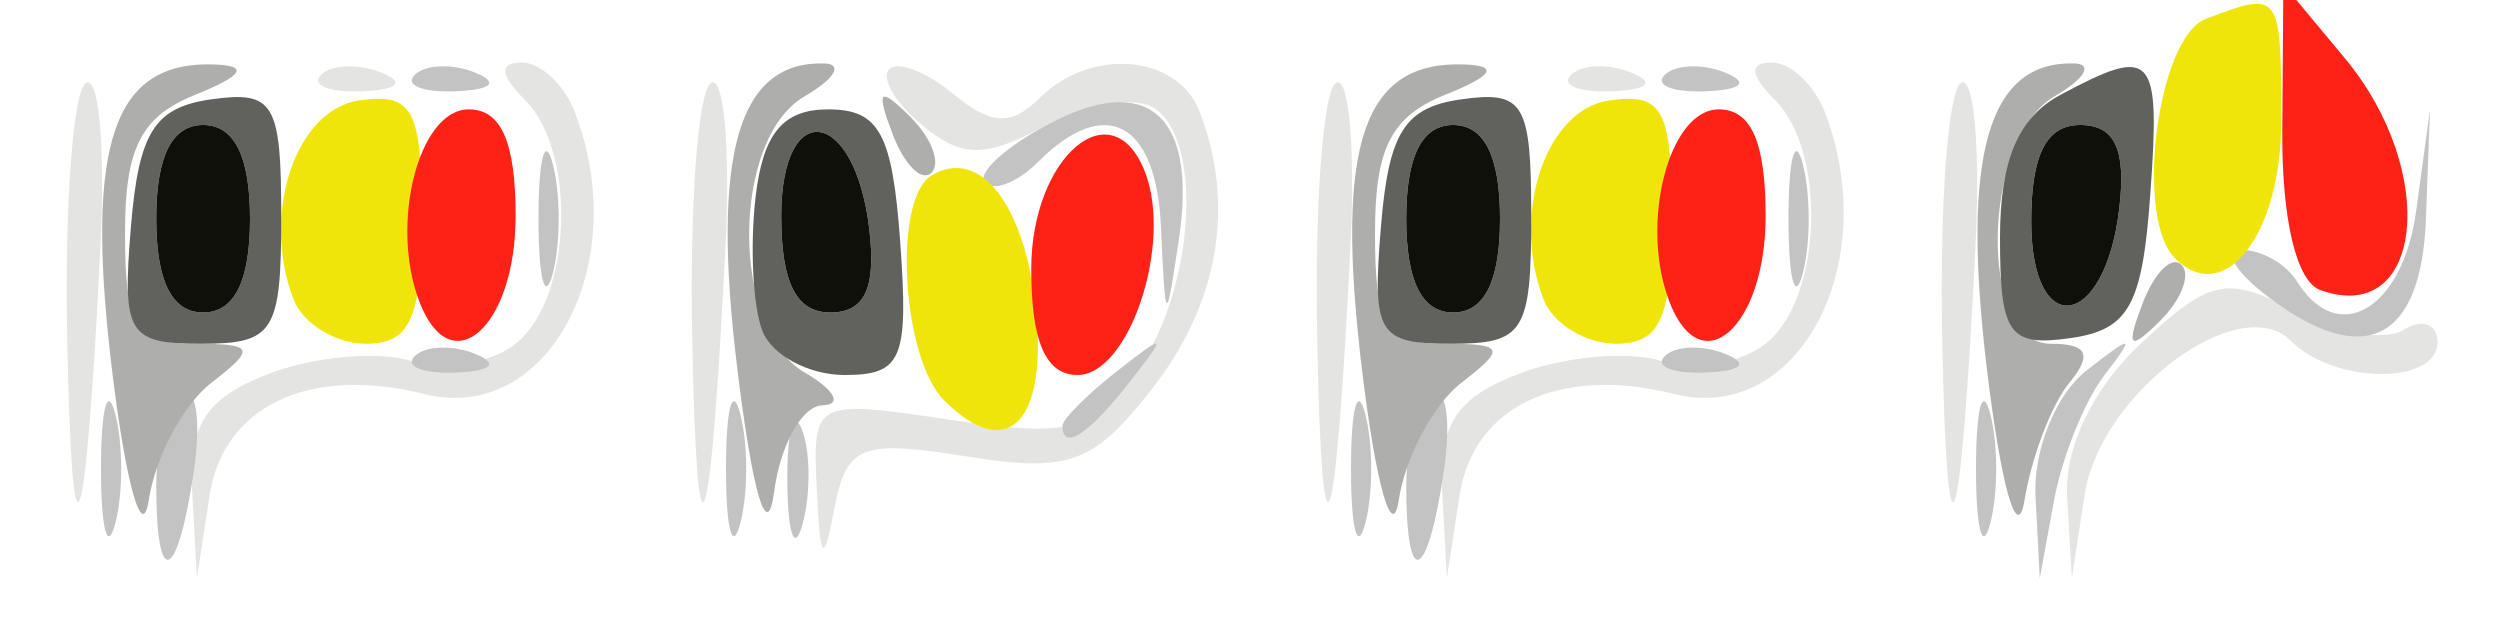
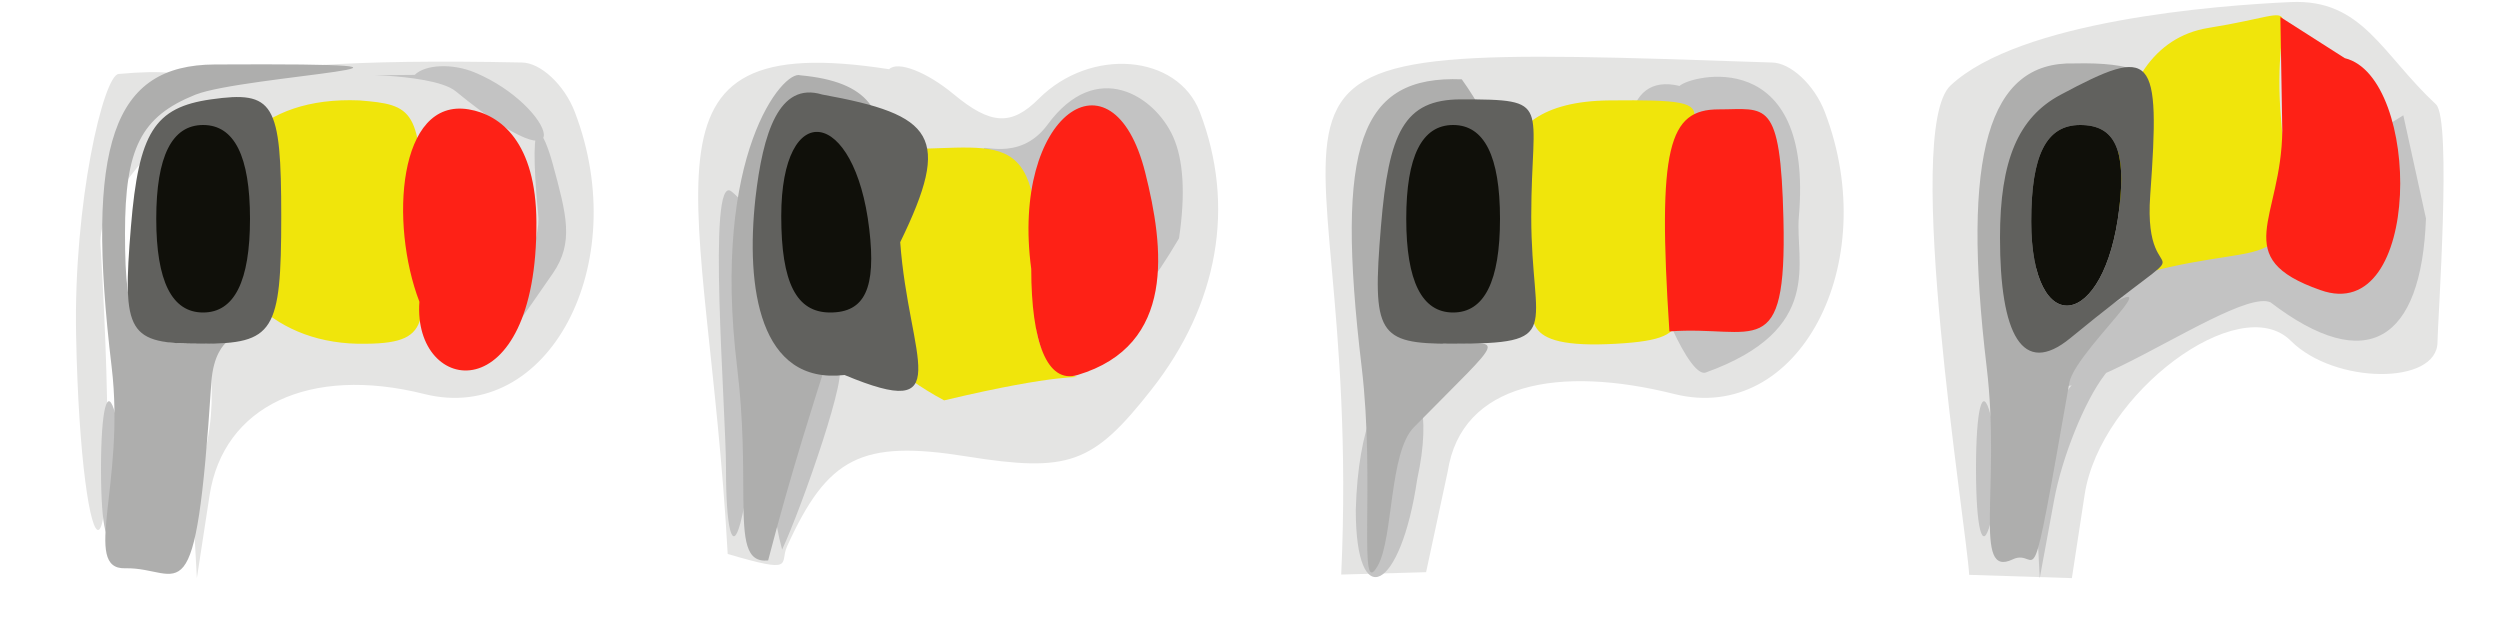
<svg xmlns="http://www.w3.org/2000/svg" id="svg2" width="80" height="20" version="1.0">
  <defs id="defs5" />
  <g id="g1903">
-     <path style="fill:#e4e4e3" d="M 2.15,10.809 C 2.067,6.579 2.337,2.908 2.75,2.652 C 3.163,2.396 3.373,4.732 3.217,7.843 C 2.73,17.61 2.305,18.788 2.15,10.809 z M 6.15,15.725 C 6.034,13.579 6.596,12.724 8.632,11.95 C 10.08,11.399 12.126,11.223 13.18,11.557 C 14.234,11.892 15.749,11.623 16.548,10.96 C 18.306,9.501 18.457,4.857 16.8,3.2 C 15.997,2.397 15.962,2 16.693,2 C 17.294,2 18.059,2.712 18.393,3.582 C 20.269,8.47 17.531,13.601 13.576,12.608 C 9.907,11.688 7.146,12.991 6.706,15.852 L 6.3,18.5 L 6.15,15.725 z M 22.15,10.809 C 22.067,6.579 22.337,2.908 22.75,2.652 C 23.163,2.396 23.373,4.732 23.217,7.843 C 22.73,17.61 22.305,18.788 22.15,10.809 z M 26.136,15.636 C 26.001,12.804 26.049,12.78 30.41,13.434 C 34.268,14.013 35.019,13.811 36.41,11.825 C 38.236,9.217 38.518,4.438 36.905,3.441 C 36.302,3.069 34.743,3.335 33.439,4.033 C 31.517,5.061 30.773,5.057 29.51,4.008 C 28.653,3.297 28.177,2.49 28.452,2.215 C 28.727,1.94 29.657,2.3 30.518,3.015 C 31.705,4 32.366,4.034 33.242,3.158 C 34.9,1.5 37.682,1.73 38.393,3.582 C 39.544,6.58 38.994,9.738 36.846,12.468 C 34.969,14.855 34.207,15.129 30.916,14.603 C 27.563,14.066 27.091,14.251 26.706,16.249 C 26.349,18.104 26.248,17.996 26.136,15.636 z M 42.15,10.809 C 42.067,6.579 42.337,2.908 42.75,2.652 C 43.163,2.396 43.373,4.732 43.217,7.843 C 42.73,17.61 42.305,18.788 42.15,10.809 z M 46.15,15.725 C 46.034,13.579 46.596,12.724 48.632,11.95 C 50.08,11.399 52.126,11.223 53.18,11.557 C 54.234,11.892 55.749,11.623 56.548,10.96 C 58.306,9.501 58.457,4.857 56.8,3.2 C 55.997,2.397 55.962,2 56.693,2 C 57.294,2 58.059,2.712 58.393,3.582 C 60.269,8.47 57.531,13.601 53.576,12.608 C 49.907,11.688 47.146,12.991 46.706,15.852 L 46.3,18.5 L 46.15,15.725 z M 62.15,10.809 C 62.067,6.579 62.337,2.908 62.75,2.652 C 63.163,2.396 63.373,4.732 63.217,7.843 C 62.73,17.61 62.305,18.788 62.15,10.809 z M 66.15,15.924 C 66.057,14.33 66.951,12.455 68.496,11.003 C 70.706,8.928 71.27,8.806 73.401,9.947 C 74.726,10.656 76.302,10.931 76.905,10.559 C 77.507,10.187 78,10.359 78,10.941 C 78,12.329 74.705,12.305 73.307,10.907 C 71.663,9.263 67.205,12.587 66.709,15.826 L 66.3,18.5 L 66.15,15.924 z M 10.271,2.396 C 10.603,2.064 11.466,2.028 12.188,2.317 C 12.985,2.636 12.748,2.873 11.583,2.921 C 10.529,2.964 9.939,2.728 10.271,2.396 z M 50.271,2.396 C 50.603,2.064 51.466,2.028 52.188,2.317 C 52.985,2.636 52.748,2.873 51.583,2.921 C 50.529,2.964 49.939,2.728 50.271,2.396 z " id="path1917" />
-     <path style="fill:#c3c3c3" d="M 3.232,15 C 3.232,13.075 3.438,12.287 3.689,13.25 C 3.941,14.213 3.941,15.787 3.689,16.75 C 3.438,17.712 3.232,16.925 3.232,15 z M 5,15.559 C 5,14.216 5.369,12.89 5.819,12.612 C 6.27,12.333 6.443,13.432 6.206,15.053 C 5.681,18.627 5,18.913 5,15.559 z M 23.232,15 C 23.232,13.075 23.438,12.287 23.689,13.25 C 23.941,14.213 23.941,15.787 23.689,16.75 C 23.438,17.712 23.232,16.925 23.232,15 z M 25.195,15.5 C 25.175,13.85 25.382,13.054 25.656,13.731 C 25.93,14.408 25.947,15.758 25.693,16.731 C 25.439,17.704 25.215,17.15 25.195,15.5 z M 43.232,15 C 43.232,13.075 43.438,12.287 43.689,13.25 C 43.941,14.213 43.941,15.787 43.689,16.75 C 43.438,17.712 43.232,16.925 43.232,15 z M 45,15.559 C 45,14.216 45.369,12.89 45.819,12.612 C 46.27,12.333 46.443,13.432 46.206,15.053 C 45.681,18.627 45,18.913 45,15.559 z M 63.232,15 C 63.232,13.075 63.438,12.287 63.689,13.25 C 63.941,14.213 63.941,15.787 63.689,16.75 C 63.438,17.712 63.232,16.925 63.232,15 z M 65.136,15.872 C 65.061,14.424 65.785,12.629 66.75,11.872 C 68.273,10.678 68.35,10.695 67.346,12 C 66.711,12.825 65.985,14.625 65.732,16 L 65.272,18.5 L 65.136,15.872 z M 34,13.622 C 34,13.415 34.788,12.627 35.75,11.872 C 37.336,10.629 37.371,10.664 36.128,12.25 C 34.821,13.916 34,14.445 34,13.622 z M 13.271,11.396 C 13.603,11.064 14.466,11.028 15.188,11.317 C 15.985,11.636 15.748,11.873 14.583,11.921 C 13.529,11.964 12.939,11.728 13.271,11.396 z M 53.271,11.396 C 53.603,11.064 54.466,11.028 55.188,11.317 C 55.985,11.636 55.748,11.873 54.583,11.921 C 53.529,11.964 52.939,11.728 53.271,11.396 z M 72.559,9.483 C 71.491,8.667 71.127,8 71.75,8 C 72.373,8 73.16,8.45 73.5,9 C 74.812,11.122 76.887,9.899 77.317,6.75 L 77.761,3.5 L 77.631,6.992 C 77.483,10.931 75.64,11.836 72.559,9.483 z M 17.232,7 C 17.232,5.075 17.438,4.287 17.689,5.25 C 17.941,6.213 17.941,7.787 17.689,8.75 C 17.438,9.713 17.232,8.925 17.232,7 z M 37.15,7.25 C 36.995,3.887 35.368,3.032 33.217,5.183 C 32.566,5.834 31.802,6.135 31.518,5.852 C 31.235,5.568 32.136,4.73 33.522,3.988 C 36.713,2.281 38.318,3.67 37.728,7.628 C 37.307,10.453 37.297,10.446 37.15,7.25 z M 57.232,7 C 57.232,5.075 57.438,4.287 57.689,5.25 C 57.941,6.213 57.941,7.787 57.689,8.75 C 57.438,9.713 57.232,8.925 57.232,7 z M 13.271,2.396 C 13.603,2.064 14.466,2.028 15.188,2.317 C 15.985,2.636 15.748,2.873 14.583,2.921 C 13.529,2.964 12.939,2.728 13.271,2.396 z M 53.271,2.396 C 53.603,2.064 54.466,2.028 55.188,2.317 C 55.985,2.636 55.748,2.873 54.583,2.921 C 53.529,2.964 52.939,2.728 53.271,2.396 z " id="path1915" />
-     <path style="fill:#aeaead" d="M 3.573,11.744 C 2.718,4.587 3.621,1.937 6.872,2.063 C 7.974,2.106 7.773,2.419 6.25,3.031 C 4.512,3.73 4,4.739 4,7.468 C 4,10.436 4.35,11 6.191,11 C 8.142,11 8.204,11.137 6.762,12.25 C 5.871,12.938 4.97,14.625 4.761,16 C 4.552,17.375 4.017,15.46 3.573,11.744 z M 23.587,11.744 C 22.759,4.936 23.614,1.956 26.372,2.03 C 26.993,2.047 26.712,2.519 25.75,3.08 C 23.381,4.46 23.381,10.54 25.75,11.92 C 26.712,12.481 26.967,12.953 26.316,12.97 C 25.665,12.986 24.97,14.238 24.77,15.75 C 24.553,17.395 24.078,15.786 23.587,11.744 z M 43.573,11.744 C 42.718,4.587 43.621,1.937 46.872,2.063 C 47.974,2.106 47.773,2.419 46.25,3.031 C 44.512,3.73 44,4.739 44,7.468 C 44,10.436 44.35,11 46.191,11 C 48.142,11 48.204,11.137 46.762,12.25 C 45.871,12.938 44.97,14.625 44.761,16 C 44.552,17.375 44.017,15.46 43.573,11.744 z M 63.573,11.744 C 62.76,4.94 63.62,1.956 66.372,2.03 C 66.993,2.047 66.713,2.519 65.75,3.08 C 63.394,4.453 63.288,11 65.622,11 C 66.801,11 66.964,11.342 66.218,12.25 C 65.654,12.938 65.009,14.625 64.786,16 C 64.556,17.418 64.031,15.575 63.573,11.744 z M 68.564,9.707 C 68.94,8.721 69.499,8.166 69.807,8.474 C 70.115,8.781 69.808,9.588 69.124,10.267 C 68.136,11.247 68.022,11.132 68.564,9.707 z M 28.564,4.293 C 28.022,2.868 28.136,2.753 29.124,3.733 C 29.808,4.412 30.115,5.219 29.807,5.526 C 29.499,5.834 28.94,5.279 28.564,4.293 z " id="path1913" />
-     <path style="fill:#f0e50b" d="M 30.212,12.812 C 28.856,11.456 28.564,6.388 29.798,5.625 C 31.344,4.67 32.803,6.538 33.15,9.916 C 33.521,13.539 32.221,14.821 30.212,12.812 z M 9.39,9.573 C 8.344,6.847 9.452,3.507 11.5,3.213 C 13.217,2.967 13.5,3.497 13.5,6.963 C 13.5,10.168 13.133,11 11.719,11 C 10.739,11 9.691,10.358 9.39,9.573 z M 49.39,9.573 C 48.344,6.847 49.452,3.507 51.5,3.213 C 53.217,2.967 53.5,3.497 53.5,6.963 C 53.5,10.168 53.133,11 51.719,11 C 50.739,11 49.691,10.358 49.39,9.573 z M 69.598,8.264 C 68.295,6.962 69.036,1.2 70.582,0.607 C 72.976,-0.312 73,-0.28 73,3.893 C 73,7.508 71.18,9.846 69.598,8.264 z " id="path1911" />
-     <path style="fill:#fe2116" d="M 33,8.607 C 33,5.007 35.603,2.802 36.646,5.519 C 37.528,7.819 36.132,12 34.481,12 C 33.464,12 33,10.937 33,8.607 z M 13.421,9.656 C 12.462,7.155 13.399,3.5 15,3.5 C 16.041,3.5 16.5,4.546 16.5,6.917 C 16.5,10.462 14.436,12.299 13.421,9.656 z M 53.421,9.656 C 52.462,7.155 53.399,3.5 55,3.5 C 56.041,3.5 56.5,4.546 56.5,6.917 C 56.5,10.462 54.436,12.299 53.421,9.656 z M 74.25,9.282 C 73.486,9.008 73.013,7.021 73.033,4.167 L 73.067,-0.5 L 75.033,1.861 C 78.064,5.499 77.54,10.462 74.25,9.282 z " id="path1909" />
-     <path style="fill:#61615e" d="M 24.394,10.584 C 24.095,9.806 23.997,7.893 24.175,6.334 C 24.411,4.275 25.047,3.5 26.5,3.5 C 28.138,3.5 28.556,4.269 28.807,7.75 C 29.078,11.492 28.865,12 27.026,12 C 25.877,12 24.693,11.363 24.394,10.584 z M 27.816,7.327 C 27.356,3.434 25,3.091 25,6.917 C 25,9.049 25.483,10 26.566,10 C 27.677,10 28.041,9.221 27.816,7.327 z M 4.19,7.25 C 4.439,4.238 4.943,3.437 6.75,3.18 C 8.767,2.894 9,3.282 9,6.93 C 9,10.63 8.767,11 6.44,11 C 4.092,11 3.905,10.688 4.19,7.25 z M 8,7 C 8,5 7.5,4 6.5,4 C 5.5,4 5,5 5,7 C 5,9 5.5,10 6.5,10 C 7.5,10 8,9 8,7 z M 44.19,7.25 C 44.439,4.238 44.943,3.437 46.75,3.18 C 48.767,2.894 49,3.282 49,6.93 C 49,10.63 48.767,11 46.44,11 C 44.092,11 43.905,10.688 44.19,7.25 z M 48,7 C 48,5 47.5,4 46.5,4 C 45.5,4 45,5 45,7 C 45,9 45.5,10 46.5,10 C 47.5,10 48,9 48,7 z M 64,7.605 C 64,5.134 64.582,3.759 65.934,3.035 C 68.913,1.441 69.137,1.693 68.807,6.25 C 68.552,9.783 68.12,10.554 66.25,10.82 C 64.281,11.099 64,10.698 64,7.605 z M 67.816,6.673 C 68.041,4.779 67.677,4 66.566,4 C 65.483,4 65,4.951 65,7.083 C 65,10.909 67.356,10.566 67.816,6.673 z " id="path1907" />
+     <path style="fill:#e4e4e3" d="M 2.435,10.714 C 2.352,6.484 3.312,2.411 3.795,2.367 C 9.718,1.826 3.056,5.128 3.217,7.843 C 3.961,20.328 2.59,18.693 2.435,10.714 z M 6.15,15.725 C 9.863,6.744 -5.093,1.545 16.693,2 C 17.294,2 18.059,2.712 18.393,3.582 C 20.269,8.47 17.531,13.601 13.576,12.608 C 9.907,11.688 7.146,12.991 6.706,15.852 L 6.3,18.5 L 6.15,15.725 z M 23.286,17.727 C 22.649,6.047 19.845,0.875 28.452,2.215 C 28.727,1.94 29.657,2.3 30.518,3.015 C 31.705,4 32.366,4.034 33.242,3.158 C 34.9,1.5 37.682,1.73 38.393,3.582 C 39.544,6.58 38.994,9.738 36.846,12.468 C 34.969,14.855 34.207,15.129 30.916,14.603 C 27.563,14.066 26.479,14.632 25.186,17.484 C 24.936,18.035 25.488,18.376 23.286,17.727 z M 42.919,18.386 C 43.681,1.629 36.995,1.328 56.693,2 C 57.294,2 58.059,2.712 58.393,3.582 C 60.269,8.47 57.531,13.601 53.576,12.608 C 49.907,11.688 46.766,12.231 46.326,15.092 L 45.635,18.31 L 42.919,18.386 z M 63.014,18.395 C 62.922,16.801 60.871,4.189 62.416,2.737 C 64.625,0.662 70.912,0.173 73.306,0.066 C 75.596,-0.037 76.207,1.715 77.95,3.338 C 78.468,3.821 78,10.359 78,10.941 C 78,12.329 74.705,12.305 73.307,10.907 C 71.663,9.263 67.205,12.587 66.709,15.826 L 66.3,18.5 L 63.014,18.395 z M 10.271,2.396 C 10.603,2.064 11.466,2.028 12.188,2.317 C 12.985,2.636 12.748,2.873 11.583,2.921 C 10.529,2.964 9.939,2.728 10.271,2.396 z M 50.271,2.396 C 50.603,2.064 51.466,2.028 52.188,2.317 C 52.985,2.636 52.748,2.873 51.583,2.921 C 50.529,2.964 49.939,2.728 50.271,2.396 z " id="path1917" />
+     <path style="fill:#c3c3c3" d="M 3.232,15 C 3.232,13.075 3.438,12.287 3.689,13.25 C 3.941,14.213 3.941,15.787 3.689,16.75 C 3.438,17.712 3.232,16.925 3.232,15 z M 23.232,15 C 23.232,13.075 22.615,5.518 23.404,6.124 C 25.611,7.82 23.947,15.79 23.689,16.75 C 23.432,17.711 23.232,16.925 23.232,15 z M 26.796,11.736 C 27.26,11.653 25.661,16.233 25.028,17.586 C 24.553,15.883 24.172,11.66 26.796,11.736 z M 43.385,16.319 C 43.536,10.848 46.302,11.014 45.35,15.338 C 44.826,18.912 43.385,19.673 43.385,16.319 z M 63.232,15 C 63.232,13.075 63.438,12.287 63.689,13.25 C 63.941,14.213 63.941,15.787 63.689,16.75 C 63.438,17.712 63.232,16.925 63.232,15 z M 65.136,15.872 C 65.061,14.424 65.785,12.629 66.75,11.872 C 68.273,10.678 68.35,10.695 67.346,12 C 66.711,12.825 65.985,14.625 65.732,16 L 65.272,18.5 L 65.136,15.872 z M 53.746,2.75 C 54.078,2.417 58.044,1.395 57.563,6.946 C 57.44,8.367 58.409,10.543 54.583,11.921 C 53.591,12.279 49.993,1.847 53.746,2.75 z M 72.654,9.673 C 71.324,9.095 63.624,15.327 65.859,10.565 L 76.906,3.69 L 77.631,6.992 C 77.483,10.931 75.735,12.026 72.654,9.673 z M 17.232,7 C 16.852,2.985 17.429,4.29 17.689,5.25 C 18.131,6.878 18.373,7.758 17.689,8.75 C 13.803,14.391 17.232,8.925 17.232,7 z M 31.518,4.806 C 31.235,4.523 32.593,5.255 33.522,3.988 C 35.09,1.849 36.959,3.071 37.542,4.38 C 37.869,5.114 37.94,6.205 37.728,7.628 C 34.393,13.266 35.108,7.625 31.518,4.806 z M 13.271,2.396 C 13.603,2.064 14.469,2.019 15.188,2.317 C 17.79,3.396 18.694,6.293 14.583,2.921 C 13.768,2.252 9.993,2.443 13.271,2.396 z " id="path1915" />
+     <path style="fill:#aeaead" d="M 3.573,11.744 C 2.718,4.587 3.619,2.081 6.872,2.063 C 16.43,2.011 7.773,2.419 6.25,3.031 C 4.512,3.73 4,4.739 4,7.468 C 4,10.436 4.35,11 6.191,11 C 8.142,11 6.881,10.432 6.762,12.25 C 6.251,20.063 5.825,18.14 4.001,18.185 C 2.611,18.219 4.017,15.46 3.573,11.744 z M 23.587,11.744 C 22.759,4.936 25.073,2.216 25.612,2.41 C 29.966,2.811 28.087,6.117 25.692,14.002 C 25.327,15.204 24.949,16.514 24.58,17.935 C 23.859,18.007 23.798,17.294 23.787,15.915 C 23.778,14.882 23.797,13.475 23.587,11.744 z M 43.573,11.744 C 42.718,4.587 43.526,2.412 46.777,2.538 C 51.139,8.641 41.936,8.003 46.191,11 C 48.142,11 48.299,10.567 45.242,13.675 C 44.452,14.478 44.59,17.19 44.096,18.09 C 43.426,19.309 44.017,15.46 43.573,11.744 z M 63.573,11.744 C 62.76,4.94 63.62,1.956 66.372,2.03 C 74.069,1.844 61.734,8.575 65.622,11 C 70.792,7.485 66.422,11.093 66.218,12.25 C 64.894,19.778 65.294,17.475 64.406,17.9 C 63.11,18.52 64.031,15.575 63.573,11.744 z " id="path1913" />
+     <path style="fill:#f0e50b" d="M 30.212,12.812 C 28.635,11.968 27.713,10.979 27.235,9.989 C 25.978,7.384 27.796,4.772 28.848,4.77 C 32.294,4.765 33.468,3.878 33.15,9.916 C 32.961,13.553 37.732,11.021 30.212,12.812 z M 11.5,3.213 C 13.229,3.351 13.5,3.497 13.5,6.963 C 13.5,10.168 13.99,10.978 11.719,11 C 5.787,11.13 4.991,2.94 11.5,3.213 z M 48.914,9.288 C 47.868,6.562 47.156,3.257 51.5,3.213 C 56.079,3.167 53.5,3.497 53.5,6.963 C 53.5,10.168 54.662,10.833 51.719,11 C 48.368,11.19 49.216,10.073 48.914,9.288 z M 68.648,8.739 C 67.345,7.437 67.038,1.473 70.677,0.892 C 74.288,0.315 72.623,-0.263 73,3.893 C 73.475,9.123 72.985,7.566 68.648,8.739 z " id="path1911" />
+     <path style="fill:#fe2116" d="M 33,8.607 C 32.335,3.677 35.603,1.377 36.646,5.519 C 37.247,7.908 37.652,11.05 34.481,12 C 33.507,12.292 33,10.937 33,8.607 z M 13.421,9.656 C 12.462,7.155 12.734,3.12 15,3.5 C 16.026,3.672 17.152,4.556 17.165,7.107 C 17.196,13.239 13.201,12.679 13.421,9.656 z M 53.421,10.606 C 53.032,4.685 53.399,3.5 55,3.5 C 56.516,3.5 56.977,3.118 57.07,7.012 C 57.182,11.693 56.146,10.399 53.421,10.606 z M 74.25,9.282 C 71.3,8.247 73.013,7.021 73.033,4.167 L 72.972,0.545 L 75.033,1.861 C 77.494,2.459 77.54,10.462 74.25,9.282 z " id="path1909" />
+     <path style="fill:#61615e" d="M 24.175,6.334 C 24.411,4.275 24.919,2.602 26.31,3.025 C 29.904,3.678 30.462,4.35 28.807,7.75 C 29.078,11.492 30.67,13.52 27.026,12 C 24.301,12.317 23.858,9.205 24.175,6.334 z M 4.19,7.25 C 4.439,4.238 4.943,3.437 6.75,3.18 C 8.767,2.894 9,3.282 9,6.93 C 9,10.63 8.767,11 6.44,11 C 4.092,11 3.905,10.688 4.19,7.25 z M 44.19,7.25 C 44.439,4.238 44.925,3.181 46.75,3.18 C 49.717,3.179 49,3.282 49,6.93 C 49,10.63 50.098,11 46.44,11 C 44.092,11 43.905,10.688 44.19,7.25 z M 64,7.605 C 64,5.134 64.582,3.759 65.934,3.035 C 68.913,1.441 69.137,1.693 68.807,6.25 C 68.552,9.783 70.971,6.943 66.25,10.82 C 64.713,12.082 64,10.698 64,7.605 z M 67.816,6.673 C 68.041,4.779 67.677,4 66.566,4 C 65.483,4 65,4.951 65,7.083 C 65,10.909 67.356,10.566 67.816,6.673 z " id="path1907" />
    <path style="fill:#10100a" d="M 5,7 C 5,5 5.5,4 6.5,4 C 7.5,4 8,5 8,7 C 8,9 7.5,10 6.5,10 C 5.5,10 5,9 5,7 z M 25,6.917 C 25,3.091 27.356,3.434 27.816,7.327 C 28.041,9.221 27.677,10 26.566,10 C 25.483,10 25,9.049 25,6.917 z M 45,7 C 45,5 45.5,4 46.5,4 C 47.5,4 48,5 48,7 C 48,9 47.5,10 46.5,10 C 45.5,10 45,9 45,7 z M 65,7.083 C 65,4.951 65.483,4 66.566,4 C 67.677,4 68.041,4.779 67.816,6.673 C 67.356,10.566 65,10.909 65,7.083 z " id="path1905" />
  </g>
</svg>
